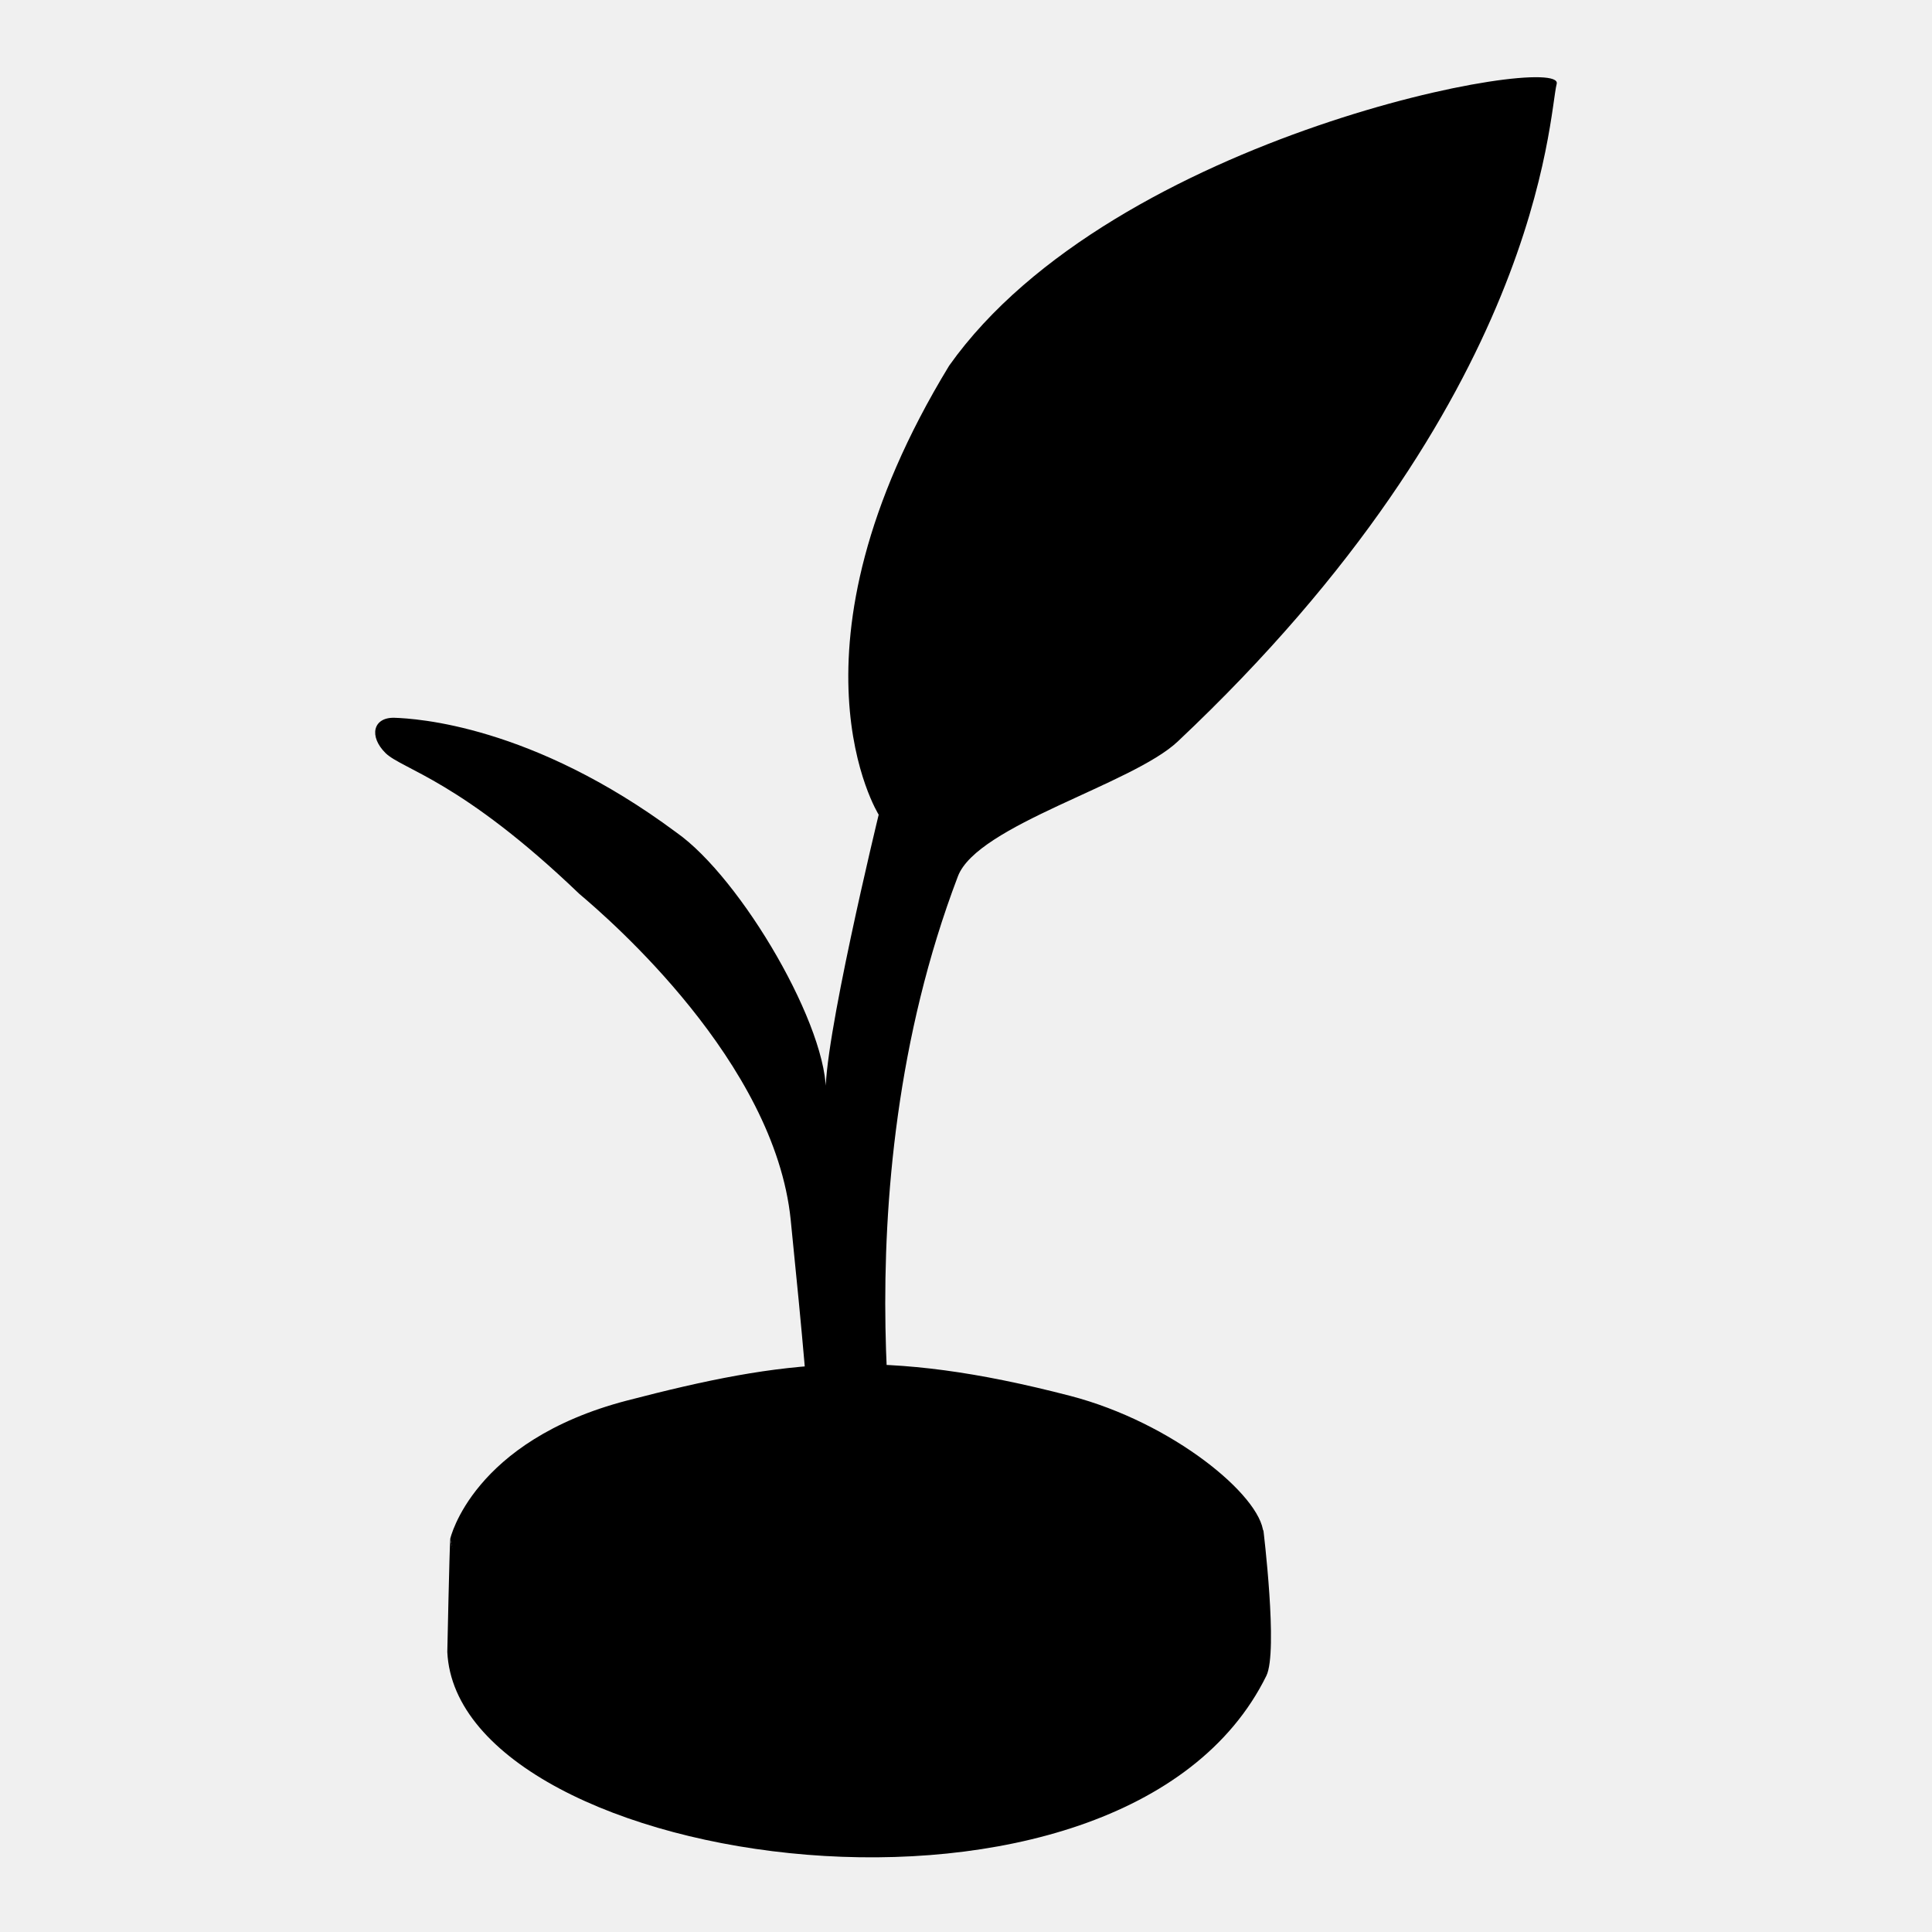
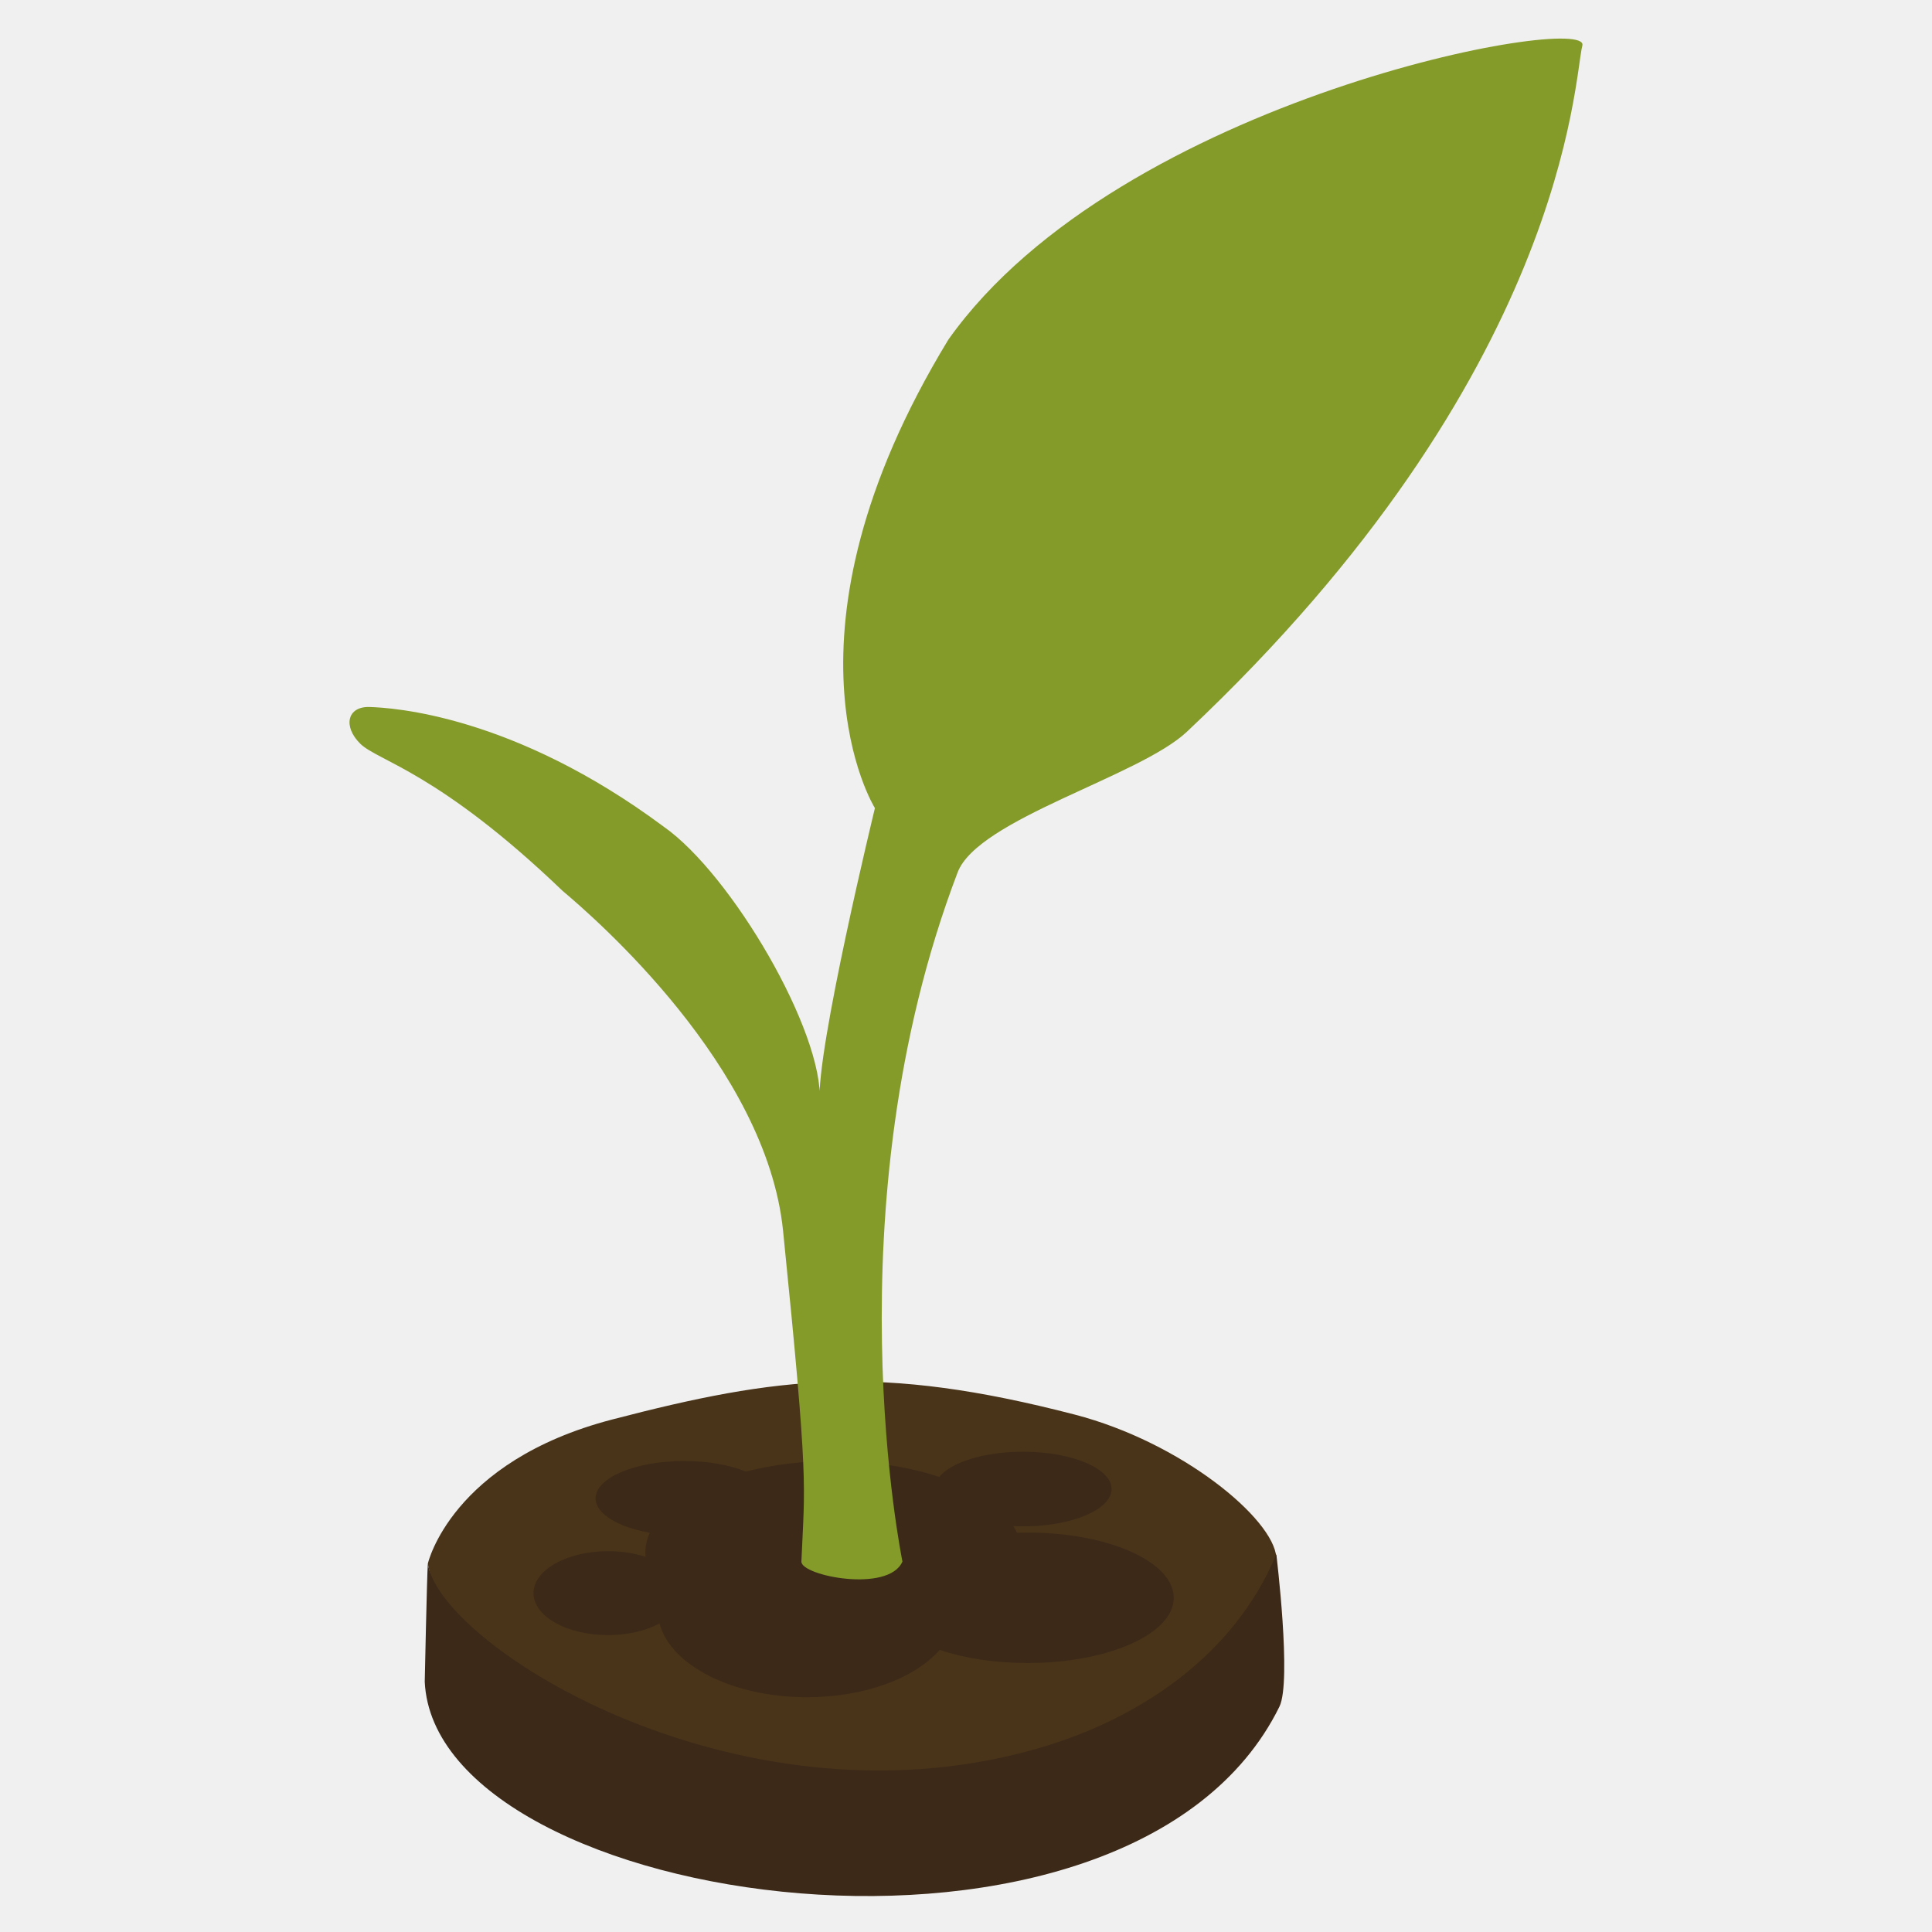
- <svg xmlns="http://www.w3.org/2000/svg" viewBox="0 0 256 256" fill="currentColor">
-   <path fill="currentColor" d="M59.66 203.89 C59.66 203.89 60.55 208.91 63.21 213.36 C68.91 222.9 94.71 232.77 124.04 230.1 C146.2 228.07 168.32 216.34 167.4 203.1 C167.07 198.2 155.41 188.5 141.81 184.96 C117.02 178.53 104.19 180.09 83.08 185.58 C62.59 190.92 59.66 203.89 59.66 203.89" />
-   <path fill="currentColor" d="M89.09 211.49 C87.38 212.4 85.08 212.96 82.55 212.96 C77.32 212.96 73.07 210.57 73.07 207.63 C73.07 204.69 77.32 202.31 82.55 202.31 C84.28 202.31 85.91 202.57 87.31 203.03 C87.29 202.86 87.29 202.68 87.29 202.51 C87.29 201.63 87.49 200.78 87.85 199.97 C83.81 199.25 80.97 197.56 80.97 195.6 C80.97 192.99 86.01 190.86 92.22 190.86 C95.27 190.86 98.02 191.38 100.05 192.2 C103.37 191.35 107.15 190.86 111.16 190.86 C116.14 190.86 120.76 191.6 124.6 192.88 C126.11 191.02 130.31 189.68 135.24 189.68 C141.45 189.68 146.49 191.81 146.49 194.41 C146.49 197.03 141.45 199.16 135.24 199.16 C134.83 199.16 134.41 199.14 134.02 199.12 C134.19 199.4 134.34 199.68 134.47 199.96 C134.92 199.95 135.38 199.94 135.83 199.94 C146.07 199.94 154.38 203.65 154.38 208.23 C154.38 212.81 146.07 216.52 135.83 216.52 C131.64 216.52 127.77 215.9 124.67 214.85 C121.53 218.42 115.16 220.86 107.81 220.86 C98.34 220.86 90.48 216.8 89.09 211.49" />
-   <path fill="currentColor" d="M59.66 203.89 C59.55 205.46 59.27 218.89 59.27 218.89 C60.63 247.83 148.85 260.56 167.8 222.05 C169.38 218.84 167.4 202.7 167.4 202.7 C161.91 215.9 149.69 223.47 138.36 226.98 C100.1 238.82 61.28 214.51 59.66 203.89" />
-   <path fill="currentColor" d="M107.1 203.62 C107.03 205.42 118.18 207.65 119.93 203.62 C119.93 203.62 110.66 158.83 126.93 116.11 C129.52 109.32 150.02 103.94 156.05 98.26 C204.37 52.74 205.18 15.35 206.27 11.11 C207.36 6.88 147.59 17.69 125.77 48.45 C102.77 86.21 116.43 107.95 116.43 107.95 C116.43 107.95 108.89 138.98 109.43 145.29 C109.97 136.42 98.22 116.32 89.6 110.29 C70.48 96.08 55.13 95.21 52.27 95.11 C49.4 95.03 48.86 97.59 51.09 99.79 C53.33 101.97 61.06 103.39 76.77 118.45 C80.8 121.85 102.65 140.75 104.77 161.62 C108.08 194.28 107.52 193.59 107.1 203.62" />
+ <svg xmlns="http://www.w3.org/2000/svg" viewBox="0 0 256 256">
+   <path d="M56.69 207.19 C56.69 207.19 57.62 212.43 60.4 217.07 C66.34 227.02 93.27 237.32 123.86 234.54 C146.99 232.42 170.07 220.18 169.12 206.37 C168.77 201.25 156.6 191.13 142.41 187.44 C116.54 180.73 103.15 182.35 81.12 188.09 C59.75 193.66 56.69 207.19 56.69 207.19" style="fill:rgb(73,52,25);stroke:white;stroke-opacity:0;stroke-width:2.70px;" />
+   <path d="M87.39 215.12 C85.61 216.07 83.21 216.66 80.57 216.66 C75.11 216.66 70.69 214.17 70.69 211.1 C70.69 208.03 75.11 205.54 80.57 205.54 C82.38 205.54 84.08 205.81 85.54 206.29 C85.52 206.11 85.51 205.93 85.51 205.75 C85.51 204.83 85.72 203.95 86.11 203.1 C81.89 202.35 78.92 200.59 78.92 198.54 C78.92 195.81 84.18 193.59 90.66 193.59 C93.84 193.59 96.72 194.13 98.84 194.99 C102.3 194.1 106.24 193.59 110.43 193.59 C115.63 193.59 120.45 194.37 124.45 195.7 C126.03 193.76 130.41 192.36 135.55 192.36 C142.03 192.36 147.29 194.58 147.29 197.3 C147.29 200.03 142.03 202.25 135.55 202.25 C135.12 202.25 134.69 202.23 134.28 202.21 C134.45 202.51 134.61 202.8 134.75 203.09 C135.22 203.08 135.7 203.07 136.17 203.07 C146.85 203.07 155.53 206.94 155.53 211.72 C155.53 216.49 146.85 220.36 136.17 220.36 C131.8 220.36 127.76 219.72 124.52 218.62 C121.24 222.35 114.6 224.89 106.93 224.89 C97.05 224.89 88.85 220.66 87.39 215.12" style="fill:rgb(60,41,24);stroke:rgb(113,67,67);stroke-opacity:0;stroke-width:2.70px;" />
+   <path d="M56.69 207.19 C56.57 208.82 56.28 222.84 56.28 222.84 C57.7 253.03 149.76 266.32 169.53 226.14 C171.18 222.78 169.12 205.95 169.12 205.95 C163.38 219.72 150.63 227.62 138.81 231.29 C98.89 243.64 58.38 218.27 56.69 207.19" style="fill:rgb(60,41,24);stroke:black;stroke-opacity:0;stroke-width:2.70px;" />
+   <path d="M106.19 206.91 C106.11 208.79 117.75 211.12 119.58 206.91 C119.58 206.91 109.9 160.17 126.89 115.6 C129.59 108.51 150.97 102.9 157.27 96.96 C207.69 49.47 208.53 10.45 209.67 6.03 C210.82 1.62 148.44 12.89 125.67 44.99 C101.68 84.39 115.93 107.08 115.93 107.08 C115.93 107.08 108.06 139.46 108.62 146.04 C109.19 136.79 96.93 115.82 87.92 109.52 C67.97 94.69 51.96 93.78 48.97 93.68 C45.99 93.59 45.42 96.27 47.75 98.56 C50.08 100.84 58.15 102.32 74.54 118.04 C78.75 121.58 101.55 141.3 103.76 163.08 C107.21 197.16 106.63 196.44 106.19 206.91" style="fill:rgb(132,155,42);stroke:black;stroke-opacity:0;stroke-width:0.91px;" />
</svg>
